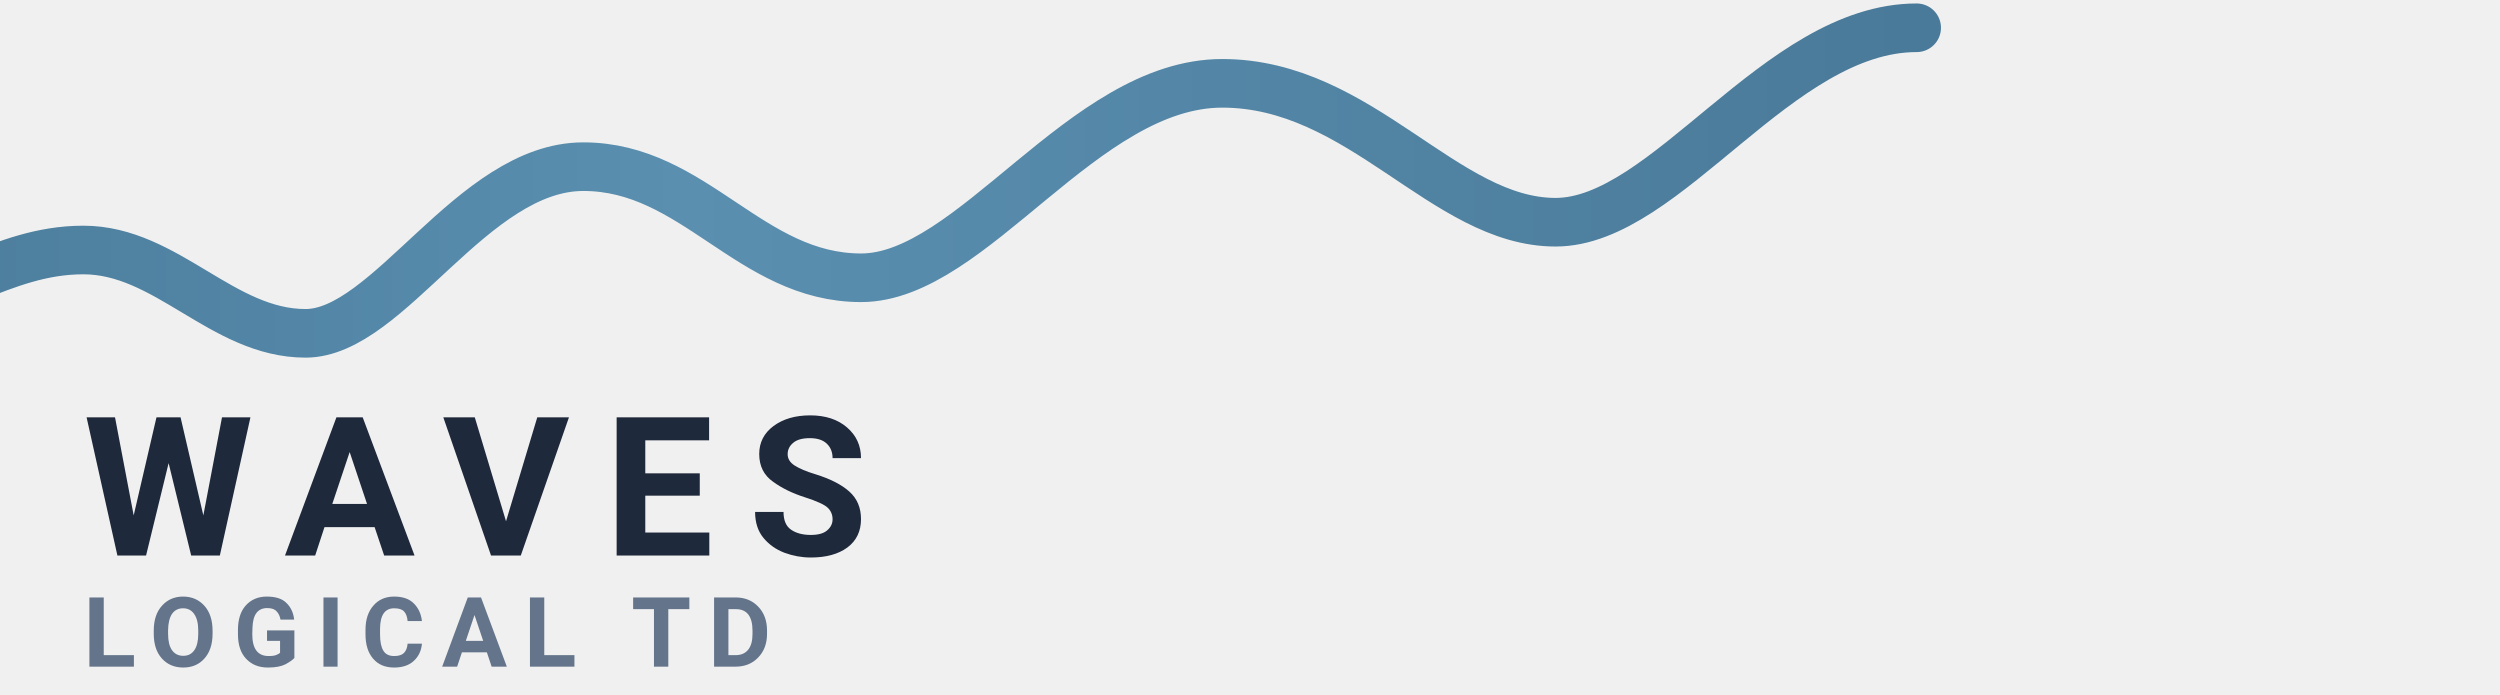
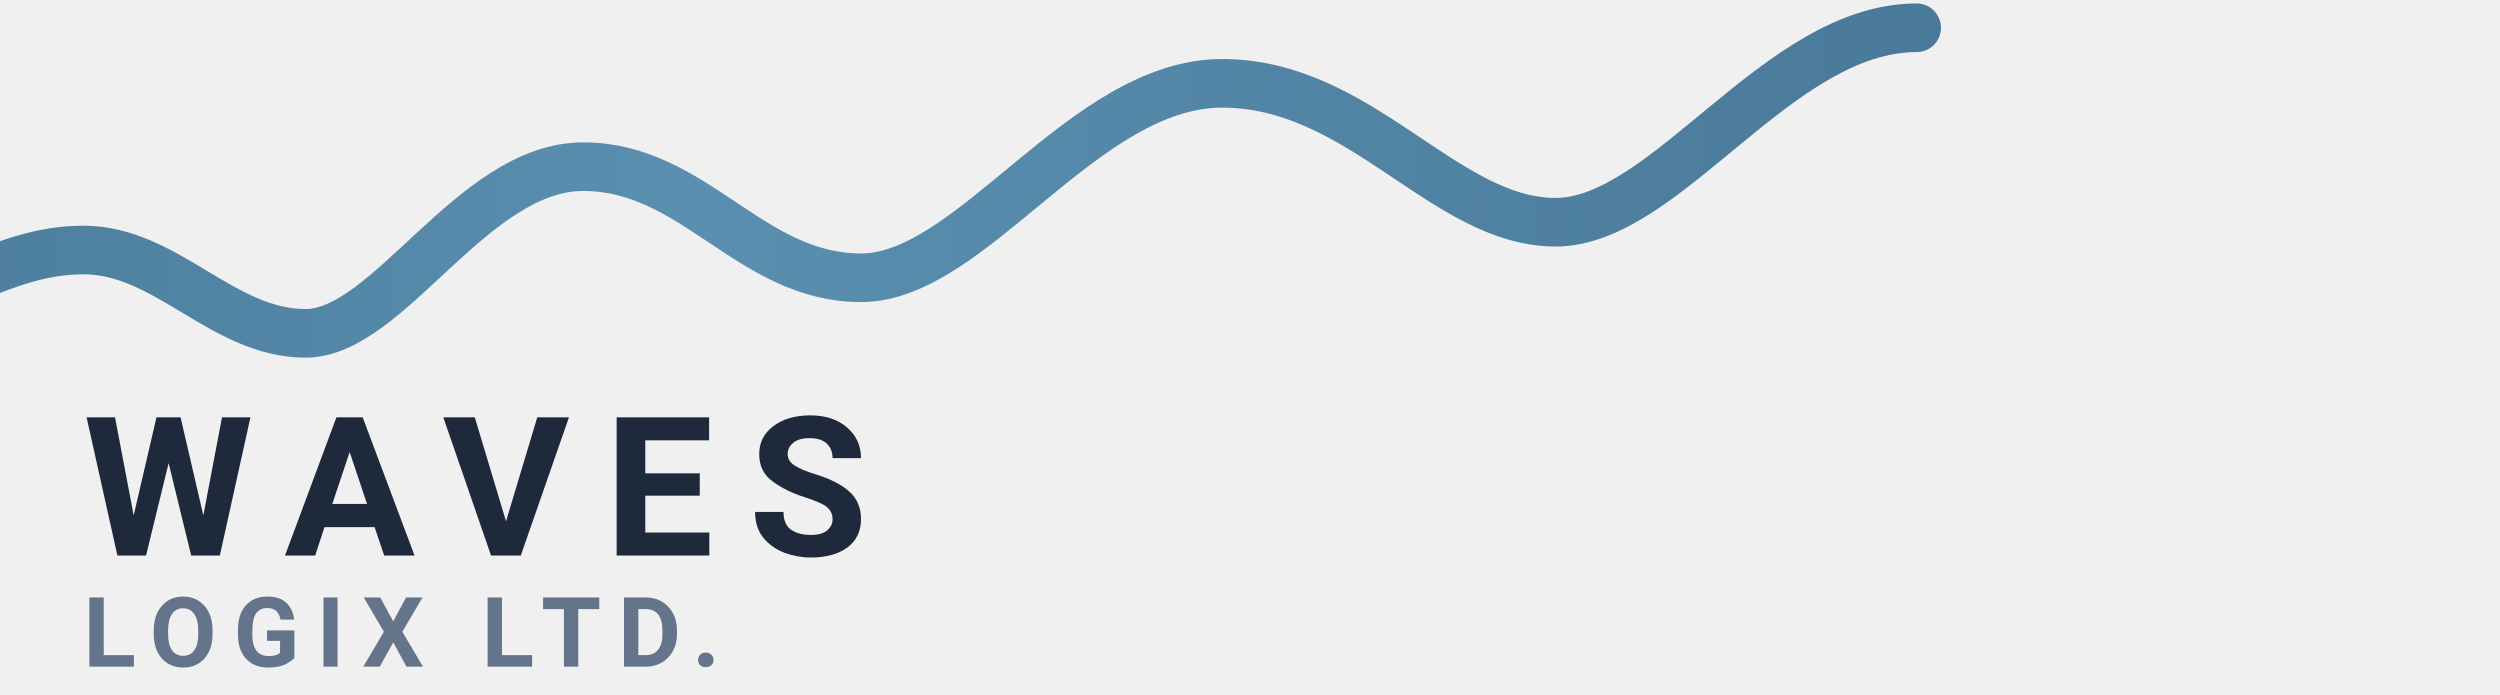
<svg xmlns="http://www.w3.org/2000/svg" width="180" height="50" viewBox="0 0 180 50" fill="none">
  <defs>
    <linearGradient id="waveGradientLogo" x1="0%" y1="50%" x2="100%" y2="50%">
      <stop offset="0%" stop-color="#4B7C9B" />
      <stop offset="40%" stop-color="#5A8FB0" />
      <stop offset="100%" stop-color="#4A7A99" />
    </linearGradient>
    <mask id="textMask">
      <rect x="0" y="0" width="180" height="50" fill="white" />
      <rect x="4" y="28" width="58" height="22" fill="black" rx="2" />
    </mask>
  </defs>
  <g mask="url(#textMask)">
    <path d="M-10 22           C-4 22, 0 18, 6 18           C12 18, 16 24, 22 24          C28 24, 34 12, 42 12          C50 12, 54 20, 62 20          C70 20, 78 6, 88 6          C98 6, 104 16, 112 16          C120 16, 128 2, 138 2" stroke="url(#waveGradientLogo)" stroke-width="3.5" fill="none" stroke-linecap="round" stroke-linejoin="round" />
  </g>
  <text x="6" y="40" font-family="system-ui, -apple-system, BlinkMacSystemFont, 'Segoe UI', Roboto, sans-serif" font-size="14" font-weight="700" fill="#1E293B" letter-spacing="2.5px">WAVES</text>
-   <text x="6" y="48" font-family="system-ui, -apple-system, BlinkMacSystemFont, 'Segoe UI', Roboto, sans-serif" font-size="7" font-weight="600" fill="#64748B" letter-spacing="1.2px">LOGICAL TD</text>
+   <text x="6" y="48" font-family="system-ui, -apple-system, BlinkMacSystemFont, 'Segoe UI', Roboto, sans-serif" font-size="7" font-weight="600" fill="#64748B" letter-spacing="1.2px">LOGIX LTD.</text>
</svg>
